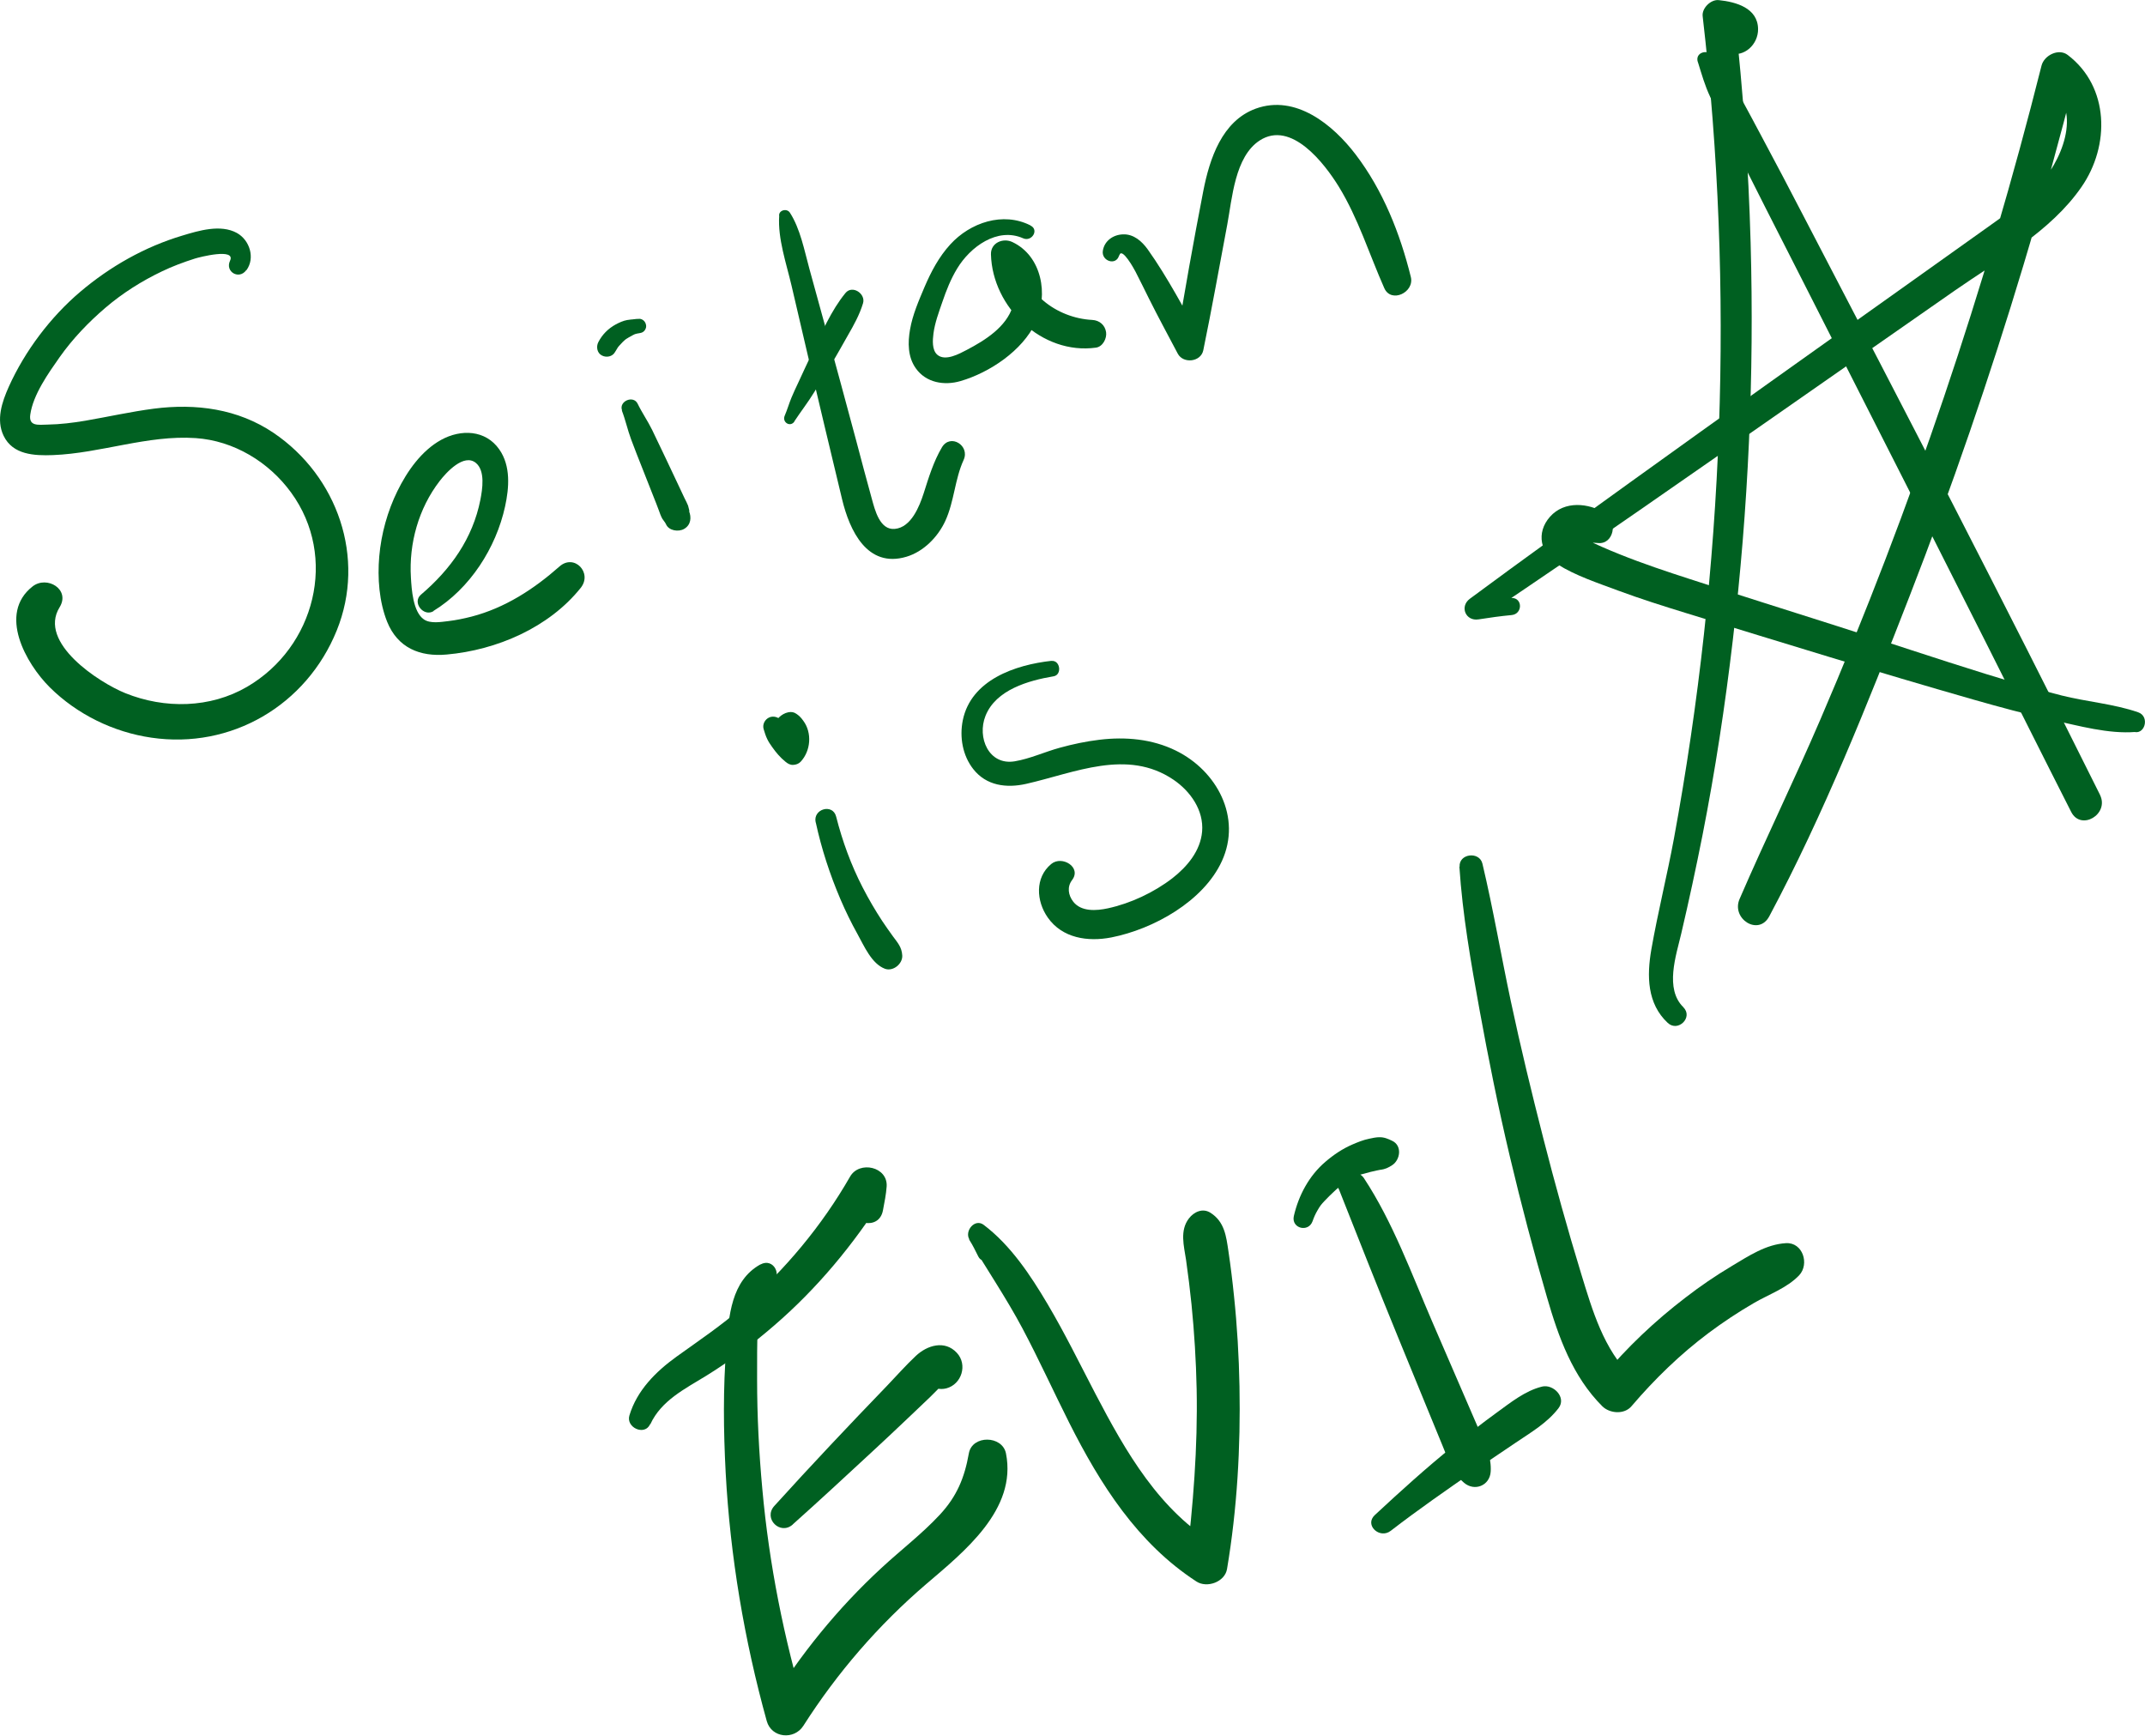
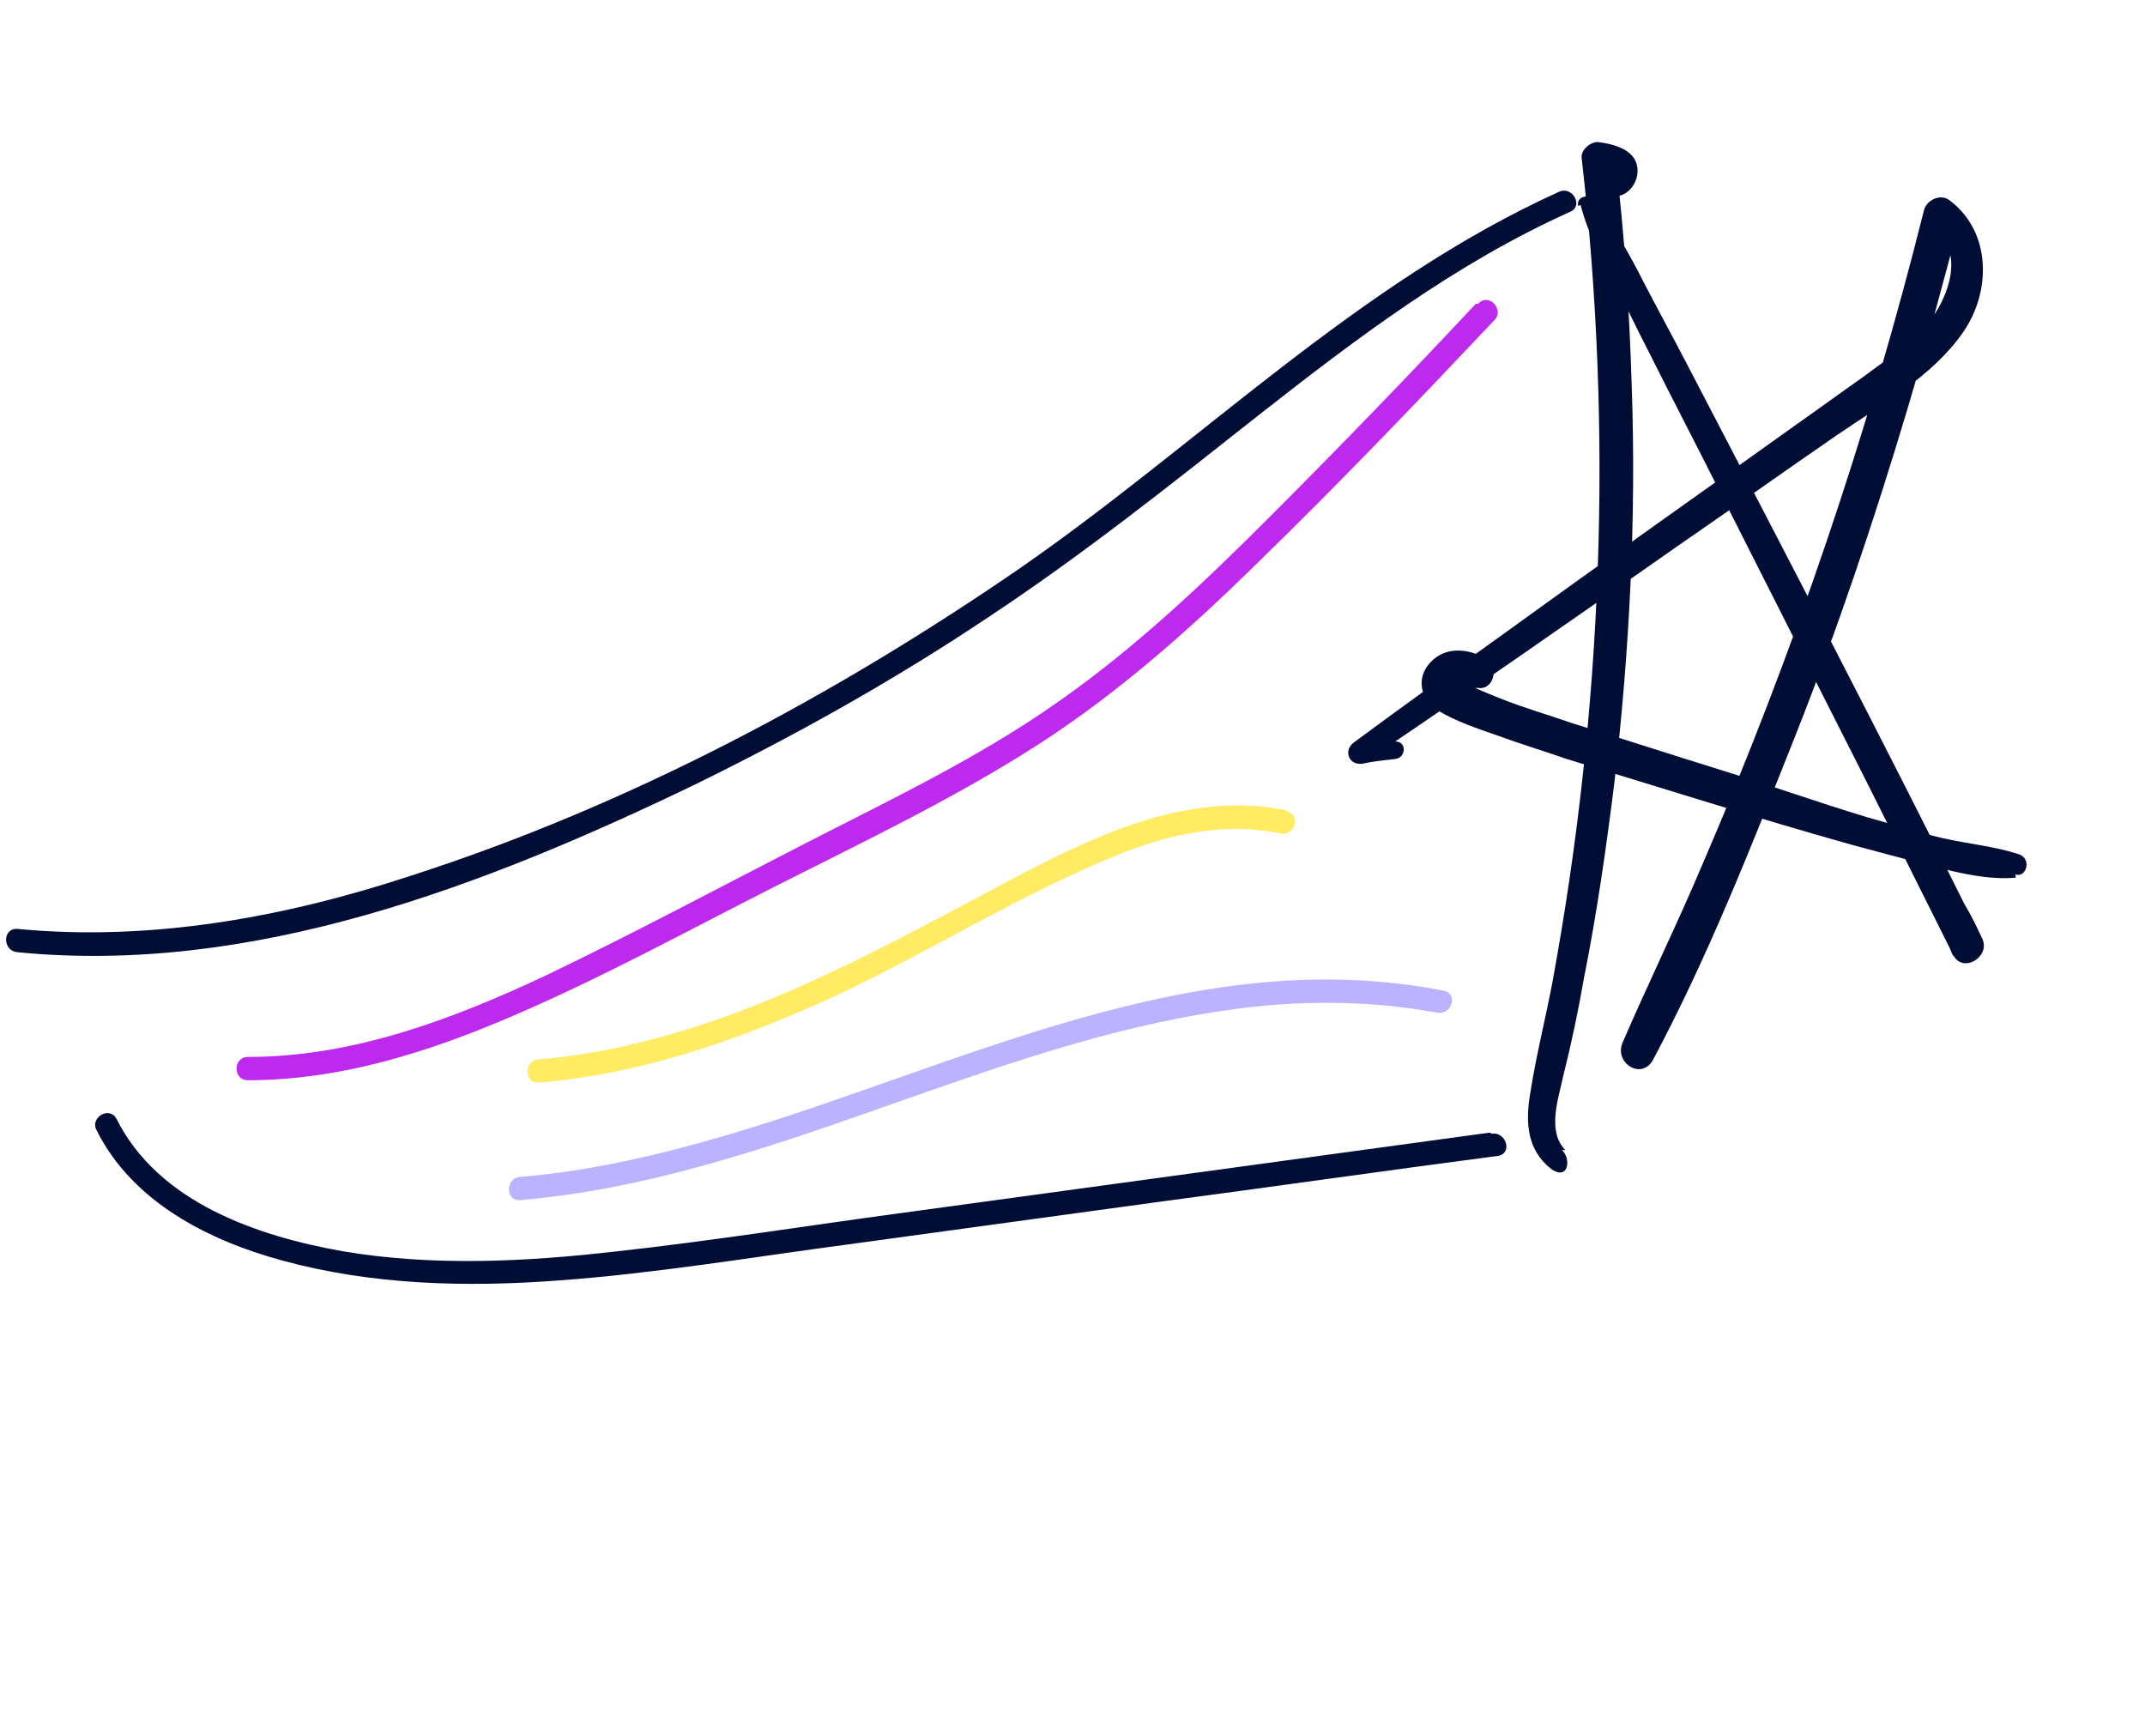
- <svg xmlns="http://www.w3.org/2000/svg" id="Layer_2" data-name="Layer 2" viewBox="0 0 184.27 149.06">
+ <svg xmlns="http://www.w3.org/2000/svg" version="1.1" viewBox="0 0 184.3 149.1">
  <defs>
    <style>
-       .cls-1 {
-         fill: #006021;
-         stroke-width: 0px;
+       .st0 {
+         fill: #bd29ed;
+       }
+ 
+       .st1 {
+         fill: #bcb3ff;
+       }
+ 
+       .st2 {
+         fill: #000d35;
+       }
+ 
+       .st3 {
+         fill: #ffec64;
      }
    </style>
  </defs>
-   <g id="Layer_1-2" data-name="Layer 1">
+   <g id="Layer_2">
    <g>
-       <path class="cls-1" d="M21.17,23.21c.77-1.05.28-2.59-.82-3.2-1.4-.77-3.28-.2-4.7.23-3.21.96-6.19,2.65-8.74,4.81s-4.76,5.07-6.16,8.18c-.58,1.3-1.1,2.83-.44,4.2.79,1.64,2.64,1.72,4.24,1.66,4.12-.16,8.12-1.74,12.26-1.46,3.27.22,6.29,2.05,8.2,4.68,4.03,5.53,2.06,13.27-3.78,16.68-3.17,1.85-7.08,1.91-10.46.55-2.25-.91-7.54-4.33-5.65-7.38.95-1.54-1.09-2.75-2.32-1.79-2.99,2.34-.58,6.62,1.48,8.67,2.34,2.32,5.47,3.85,8.72,4.32,6.87,1.01,13.33-2.78,15.93-9.21,2.52-6.23.07-13.25-5.43-16.97-3.07-2.07-6.66-2.54-10.27-2.08-1.99.26-3.94.7-5.92,1.04-1.07.18-2.14.31-3.23.33-.8.02-1.62.16-1.48-.85.24-1.72,1.56-3.57,2.53-4.95,1.11-1.57,2.46-2.98,3.92-4.23s3.12-2.3,4.86-3.13c.91-.44,1.86-.79,2.83-1.1.38-.12,3.55-.94,3.02.19-.44.95.78,1.65,1.39.81h0Z" />
-       <path class="cls-1" d="M37.23,52.48c3.14-1.92,5.38-5.41,6.16-8.98.35-1.6.5-3.48-.5-4.9-1.18-1.69-3.3-1.75-4.99-.82s-2.92,2.69-3.76,4.4-1.39,3.65-1.56,5.62c-.16,1.84-.01,3.88.68,5.61.9,2.23,2.81,3.02,5.11,2.81,4.29-.38,8.79-2.31,11.52-5.73,1.03-1.29-.56-2.96-1.83-1.83-2.21,1.95-4.67,3.55-7.54,4.3-.66.17-1.34.31-2.01.39-.62.07-1.54.24-2.1-.15-.93-.65-1.05-2.57-1.11-3.59-.18-2.93.66-5.94,2.46-8.28.56-.73,2.09-2.43,3.13-1.56.81.68.55,2.26.38,3.15-.66,3.34-2.56,5.99-5.11,8.16-.78.66.23,1.94,1.09,1.41h0Z" />
-       <path class="cls-1" d="M53.42,35.26c.31.8.49,1.65.79,2.46s.64,1.67.97,2.5l.95,2.41c.16.4.32.8.47,1.21.09.25.17.49.3.72.09.15.24.3.31.46.24.57,1.08.69,1.56.41.59-.34.65-.99.41-1.56.13.3-.05-.38-.07-.44-.09-.23-.19-.41-.3-.63-.19-.39-.37-.78-.55-1.17l-1.11-2.35c-.37-.78-.74-1.56-1.12-2.34s-.88-1.49-1.25-2.26-1.64-.21-1.34.57h0Z" />
-       <path class="cls-1" d="M54.92,27.39c-.15,0-.31,0-.46.03l-.17.02c-.07.01-.06,0,.05,0-.03,0-.07,0-.1,0-.12.01-.25.03-.37.05-.34.06-.68.22-.98.38-.64.35-1.16.87-1.49,1.52-.2.39-.11.93.3,1.14.39.21.92.11,1.14-.3.07-.12.14-.24.22-.36.02-.03.1-.13,0-.02s0,0,.01-.01c.04-.05.09-.11.14-.16.09-.1.18-.2.27-.29.05-.05.1-.1.15-.14.03-.02.05-.04.08-.07.1-.09-.12.09-.05.03.22-.16.46-.29.7-.42.06-.03.12-.06.18-.09.08-.04-.02.02-.05.02.03,0,.09-.03.12-.04.06-.02.12-.03.18-.04.05,0,.3-.05.1-.02.17-.02.31-.05.44-.18.11-.11.19-.29.18-.44-.02-.34-.27-.62-.62-.62h0Z" />
-       <path class="cls-1" d="M67.95,18.93l-.02-.4h-.99c-.14,1.95.62,4.12,1.06,6.01.47,2.01.94,4.03,1.41,6.04.96,4.11,1.95,8.2,2.93,12.3.64,2.67,2.15,5.95,5.53,4.94,1.48-.44,2.71-1.71,3.34-3.08.77-1.68.81-3.57,1.57-5.23.57-1.24-1.14-2.3-1.86-1.09s-1.14,2.6-1.57,3.95c-.36,1.11-1.07,2.94-2.49,3.06-1.28.11-1.7-1.63-1.96-2.57-.46-1.64-.89-3.3-1.33-4.95-.88-3.27-1.76-6.54-2.66-9.81-.46-1.67-.92-3.35-1.38-5.02-.43-1.57-.78-3.43-1.67-4.81-.29-.45-1.09-.17-.9.38l.13.39c.15.44.89.4.86-.12h0Z" />
-       <path class="cls-1" d="M68.24,36.19c.56-.85,1.18-1.64,1.71-2.51.49-.8.98-1.61,1.47-2.41s.94-1.63,1.41-2.45c.52-.9,1.01-1.78,1.31-2.77.25-.83-.93-1.6-1.51-.88-1.23,1.5-2.03,3.39-2.86,5.14-.41.85-.8,1.71-1.2,2.57-.2.42-.4.85-.58,1.28-.21.51-.36,1.04-.58,1.55-.24.56.48,1.02.84.49h0Z" />
-       <path class="cls-1" d="M88.52,19.36c-2.36-1.2-5.17-.24-6.88,1.63-.98,1.07-1.65,2.34-2.22,3.67-.49,1.16-1.02,2.37-1.24,3.63-.2,1.13-.2,2.37.49,3.34.88,1.25,2.45,1.51,3.85,1.1,2.5-.73,5.31-2.61,6.44-5.01s.55-5.73-1.99-6.93c-.8-.38-1.87.06-1.84,1.06.12,4.56,4.4,8.65,9.02,8.01.59-.08.95-.8.87-1.33-.09-.61-.57-1.02-1.19-1.05-3.08-.16-6.04-2.38-6.24-5.63l-1.84,1.06c1.3.56,1.65,2.13,1.25,3.41-.56,1.78-2.38,2.91-3.94,3.73-.65.34-1.86,1.01-2.54.42-.47-.41-.4-1.27-.33-1.82.12-.92.46-1.83.76-2.7.34-1,.73-1.99,1.28-2.89,1.11-1.84,3.44-3.58,5.67-2.59.73.32,1.38-.72.64-1.09h0Z" />
-       <path class="cls-1" d="M96.16,21.93c.21-.75,1.28,1.19,1.38,1.39.39.76.77,1.53,1.15,2.3.8,1.6,1.65,3.17,2.49,4.76.47.88,1.98.72,2.19-.29.74-3.59,1.38-7.2,2.06-10.8.42-2.24.65-5.83,2.78-7.22,2.72-1.77,5.58,1.98,6.8,3.96,1.67,2.72,2.62,5.81,3.91,8.72.59,1.33,2.61.36,2.28-.96-.92-3.73-2.39-7.44-4.74-10.52-1.95-2.56-5.15-5.18-8.58-3.94-2.91,1.06-3.97,4.32-4.51,7.08-.84,4.33-1.62,8.69-2.33,13.05l2.19-.29c-1.5-2.58-2.9-5.32-4.64-7.76-.5-.69-1.2-1.31-2.1-1.28-.85.02-1.62.55-1.75,1.42s1.14,1.31,1.4.39h0Z" />
-       <path class="cls-1" d="M70.08,70.64c.49,2.26,1.21,4.47,2.12,6.6.44,1.03.93,2.03,1.47,3,.57,1.03,1.21,2.54,2.35,2.97.7.26,1.53-.42,1.49-1.14s-.4-1.1-.79-1.63c-.32-.44-.63-.88-.93-1.33-.61-.93-1.17-1.89-1.68-2.88-1-1.94-1.74-3.97-2.28-6.09-.29-1.15-2.01-.66-1.76.49h0Z" />
-       <path class="cls-1" d="M67.89,63.48s-.08-.05-.07-.05c0,0,.15.13.06.05-.02-.02-.03-.03-.05-.05-.05-.05-.05-.11.04.06-.02-.04-.05-.08-.07-.12-.04-.06-.03-.12.02.07,0-.02-.02-.04-.02-.07-.02-.05-.02-.1-.04-.15-.03-.11.02.18.01.09,0-.02,0-.05,0-.07,0-.05,0-.11,0-.16,0-.02,0-.05,0-.07-.02.25-.02.14,0,.08,0-.05.02-.09.04-.14,0-.03.02-.05.03-.08.04-.11-.08.16-.04.09.02-.05.05-.09.08-.14.01-.02.03-.04.04-.06.04-.07-.14.15-.06.08.04-.04.07-.07.11-.11.09-.09-.08.06-.08.06,0,0,.06-.04.07-.04.02-.01.04-.02.06-.03.07-.04-.21.07-.1.04.06-.01.11-.03.17-.04l-.21.03h.03c-.19-.08-.38-.16-.56-.24.08.07.15.14.23.22.09.1-.09-.14-.05-.07.01.02.03.05.05.07.03.04.06.09.08.14.04.07.09.24,0-.02.02.05.04.1.05.15.03.11.06.22.07.33l-.03-.23c.02.19.02.38,0,.57l.03-.23c-.02.16-.07.32-.13.48l.09-.21c-.06.14-.13.27-.23.4l.14-.18c-.06.07-.12.14-.19.21h1.29c-.29-.28-.57-.58-.82-.9l.15.19c-.18-.23-.34-.47-.48-.72s-.31-.49-.45-.74c-.2-.37-.69-.51-1.06-.35s-.61.59-.49,1c.09.3.18.6.32.88.11.23.26.45.41.66.33.47.7.91,1.15,1.27.18.15.39.28.65.27.24-.01.48-.09.65-.27.87-.93,1-2.48.23-3.52-.1-.14-.21-.28-.34-.4-.08-.07-.17-.14-.26-.2-.21-.15-.44-.18-.69-.13-.3.06-.57.22-.79.43-.39.37-.6.95-.59,1.49.02.62.32,1.28.9,1.56.32.15.75.1.93-.24s.08-.74-.24-.93h0Z" />
-       <path class="cls-1" d="M90.34,56.76c-3.11.34-6.92,1.63-7.63,5.11-.29,1.44-.02,3.02.9,4.19,1.12,1.43,2.85,1.65,4.54,1.27,4.16-.94,8.68-3.06,12.67-.35,1.45.99,2.6,2.62,2.45,4.44-.14,1.66-1.28,3.02-2.55,4.01-1.58,1.22-3.6,2.17-5.55,2.59-.97.21-2.28.31-2.97-.57-.44-.57-.54-1.28-.1-1.86.84-1.1-.87-2.14-1.79-1.38-1.42,1.17-1.29,3.19-.3,4.6,1.25,1.78,3.44,2.1,5.46,1.71,3.61-.71,7.92-3.1,9.5-6.56,1.72-3.76-.43-7.76-3.96-9.49-2.04-1-4.32-1.2-6.56-.93-1.16.14-2.3.38-3.42.69-1.28.35-2.54.94-3.85,1.16-2.24.38-3.26-2.05-2.52-3.9.89-2.25,3.71-3.04,5.85-3.4.74-.12.58-1.4-.18-1.32h0Z" />
-       <path class="cls-1" d="M55.87,122.33c.94-2.04,2.98-3.04,4.8-4.16,2.06-1.27,4.01-2.74,5.84-4.32,3.7-3.19,6.83-6.97,9.43-11.09l-3.14-.85c-.02.56.04,1.11.09,1.66.13,1.57,2.62,2.19,2.96.4.13-.69.27-1.37.32-2.06.11-1.7-2.34-2.24-3.14-.85-2.43,4.24-5.59,8.01-9.26,11.22-1.78,1.56-3.72,2.86-5.64,4.24-1.79,1.29-3.41,2.9-4.06,5.06-.31,1.04,1.31,1.78,1.78.75h0Z" />
-       <path class="cls-1" d="M65.33,108.6c-2.53,1.4-2.72,4.47-2.93,7.04-.29,3.6-.25,7.25-.06,10.85.39,7.21,1.6,14.38,3.53,21.34.41,1.46,2.35,1.64,3.14.41,2.91-4.56,6.45-8.66,10.56-12.18,3.24-2.77,7.81-6.39,6.85-11.22-.31-1.56-2.91-1.6-3.19,0-.37,2.09-1.03,3.69-2.49,5.26-1.54,1.66-3.36,3.04-5.02,4.58-3.76,3.47-7.01,7.47-9.67,11.83l3.14.41c-1.85-6.2-3.12-12.57-3.7-19.01-.29-3.14-.45-6.28-.45-9.43,0-1.58-.01-3.18.06-4.76.06-1.18.18-2.69,1.2-3.45.97-.72.14-2.27-.97-1.66h0Z" />
-       <path class="cls-1" d="M68.11,130.93c2.31-2.06,4.57-4.16,6.84-6.26,1.1-1.02,2.19-2.04,3.28-3.08l1.68-1.6c.49-.46.94-1.05,1.55-1.32l-.85.23-.07-.03-.73-.42-.14-.19-.22-.82c0-.48.29-.82.85-1.01h.77-.06c.21.11.42.23.63.35l-.06-.05c-.79-.77-1.93-.34-2.29.6-.47,1.25.88,2.22,2.01,1.92,1.32-.35,1.84-2.04.9-3.05-1.04-1.12-2.55-.65-3.52.26-.86.81-1.65,1.7-2.46,2.55-3.28,3.4-6.53,6.84-9.7,10.34-.98,1.08.51,2.56,1.59,1.59h0Z" />
-       <path class="cls-1" d="M85.33,107.4c-.15-.55-.3-1.09-.42-1.64l-1.66.7c1.51,2.55,3.18,5,4.58,7.63s2.67,5.43,4.03,8.13c2.67,5.29,5.86,10.33,10.92,13.62.9.59,2.44.05,2.63-1.07.87-5.17,1.17-10.46,1.07-15.7-.05-2.58-.2-5.17-.47-7.74-.13-1.29-.29-2.58-.48-3.86s-.33-2.53-1.54-3.3c-.67-.43-1.42-.08-1.85.48-.81,1.05-.43,2.37-.25,3.57.18,1.27.34,2.55.47,3.83.24,2.41.39,4.83.44,7.26.1,5.03-.3,9.99-.9,14.98l2.7-1.55c-4.99-2.92-7.9-8.06-10.5-13.03-1.34-2.57-2.62-5.19-4.1-7.69s-3.17-5.05-5.49-6.81c-.76-.58-1.66.51-1.24,1.24.28.49.53.99.78,1.49.37.73,1.51.22,1.3-.55h0Z" />
-       <path class="cls-1" d="M112.76,104.89c.12-.34.23-.6.43-.94.22-.39.33-.51.6-.8s.54-.55.82-.81c.13-.13.27-.25.42-.37.03-.02.3-.22.07-.06.08-.06.16-.12.24-.18.3-.21.62-.4.95-.57.09-.05.18-.09.27-.13.05-.02.09-.04.14-.06.09-.04.06-.03-.08.04.06-.09.46-.17.57-.2.35-.11.71-.19,1.07-.27.1-.02.2-.04.3-.06.08-.01.41-.04.03-.01.39-.03.69-.18,1.01-.39.7-.46.87-1.68,0-2.09-.37-.18-.7-.32-1.11-.31-.28,0-.59.07-.87.13-.5.1-.96.29-1.43.49-.86.37-1.63.89-2.34,1.5-1.39,1.19-2.29,2.87-2.7,4.65-.24,1.06,1.25,1.45,1.61.44h0Z" />
-       <path class="cls-1" d="M115.01,102.12c1.67,4.23,3.34,8.46,5.06,12.66.86,2.09,1.72,4.18,2.57,6.27.43,1.05.86,2.09,1.29,3.14.48,1.17.86,2.33,1.84,3.17.9.77,2.21.25,2.29-.95s-.41-2.23-.89-3.33-.96-2.22-1.44-3.33c-.9-2.07-1.79-4.15-2.69-6.22-1.78-4.13-3.38-8.55-5.86-12.32-.7-1.06-2.71-.41-2.18.92h0Z" />
-       <path class="cls-1" d="M119.47,131.49c2.33-1.8,4.77-3.49,7.19-5.17,1.18-.81,2.38-1.61,3.56-2.41,1.3-.88,2.7-1.69,3.67-2.96.71-.93-.46-2.09-1.42-1.85-1.46.36-2.71,1.38-3.9,2.24-1.27.92-2.49,1.88-3.71,2.86-2.34,1.88-4.54,3.88-6.75,5.93-.93.86.41,2.09,1.36,1.36h0Z" />
-       <path class="cls-1" d="M125.37,74.43c.27,4.13.99,8.23,1.73,12.3s1.61,8.41,2.6,12.58,2.03,8.12,3.2,12.13c.98,3.39,2.19,6.79,4.74,9.34.64.64,1.9.74,2.52,0,1.98-2.32,4.19-4.47,6.64-6.3,1.23-.92,2.52-1.77,3.84-2.54s2.87-1.3,3.92-2.4c.9-.96.32-2.85-1.14-2.76-1.71.1-3.2,1.1-4.64,1.96s-2.71,1.73-3.98,2.71c-2.63,2.01-5.02,4.27-7.14,6.81h2.52c-2.42-2.37-3.37-5.67-4.34-8.83-1.18-3.86-2.26-7.75-3.26-11.66s-1.95-7.83-2.79-11.77-1.51-7.91-2.44-11.82c-.26-1.08-2.04-.87-1.96.27h0Z" />
-       <path class="cls-1" d="M144.62,86.52c-1.63-1.58-.63-4.45-.19-6.33.66-2.81,1.27-5.64,1.83-8.47,1.09-5.54,1.94-11.13,2.6-16.74,1.34-11.32,1.85-22.74,1.53-34.14-.18-6.5-.64-12.99-1.36-19.45l-1.38,1.38c.18.01.35.04.52.09.29.13.5-.02.65-.42-1.23.03-1.47,1.78-.29,2.13,1.31.39,2.52-.76,2.5-2.08-.02-1.81-1.91-2.33-3.38-2.48-.68-.07-1.46.69-1.38,1.38,2.73,23.54,1.82,47.35-2.47,70.65-.59,3.18-1.38,6.33-1.94,9.52-.39,2.26-.37,4.64,1.41,6.3.89.83,2.21-.49,1.34-1.34h0Z" />
-       <path class="cls-1" d="M145.86,5.33c.34,1.08.58,1.98,1.07,3.02s1.01,2.08,1.53,3.11c1.07,2.14,2.14,4.28,3.22,6.41,2.14,4.19,4.26,8.38,6.39,12.57,4.23,8.31,8.44,16.62,12.63,24.94,2.41,4.79,4.8,9.58,7.23,14.36.84,1.65,3.28.2,2.48-1.45-.62-1.26-1.25-2.5-1.97-3.71s-2.86-.41-2.33.98,1.16,2.8,1.82,4.17l2.48-1.45c-8.3-16.68-16.87-33.23-25.49-49.75-1.18-2.27-2.36-4.53-3.57-6.78-.62-1.16-1.24-2.33-1.87-3.48-.32-.58-.64-1.15-.97-1.72-.39-.69-.89-1.14-1.37-1.77-.44-.58-1.54-.29-1.29.54h0Z" />
-       <path class="cls-1" d="M181.33,62.39c.67.09,1.27.2,1.9.44,1.01.4,1.5-1.29.45-1.65-2.08-.72-4.41-.9-6.56-1.44s-4.34-1.18-6.49-1.84c-4.26-1.32-8.49-2.75-12.73-4.1s-8.47-2.68-12.69-4.05c-2.04-.66-4.08-1.34-6.07-2.14-1.02-.41-2.02-.84-3-1.33-.1-.05-1.44-.64-.68.15.15.15,1.5.18,1.78.21,1.42.17,1.75-1.9.69-2.55-1.47-.9-3.53-1.1-4.77.29s-.81,3.17.64,4.09c1.55.98,3.48,1.61,5.19,2.25,1.94.72,3.91,1.34,5.89,1.95,8.2,2.52,16.4,5.06,24.65,7.42,2.24.64,4.49,1.25,6.77,1.75s4.84,1.22,7.16,1.03l-.23-1.68c-.64.13-1.25.1-1.9.07-.75-.04-.71,1.05,0,1.14h0Z" />
-       <path class="cls-1" d="M129.86,51.36c-1.04.01-2.06-.02-3.1-.07l.49,1.81c9.13-6.11,18.13-12.42,27.14-18.7,4.51-3.14,9.02-6.29,13.52-9.43,3.76-2.62,8.26-5.07,10.91-8.92,2.45-3.54,2.4-8.6-1.19-11.33-.79-.6-2.03.04-2.25.92-4.82,19.17-11.18,37.97-18.99,56.14-2.23,5.19-4.71,10.26-6.95,15.44-.73,1.7,1.63,3.21,2.55,1.49,4.69-8.79,8.44-18.21,12.05-27.49s6.9-18.84,9.79-28.45c1.62-5.4,3.12-10.85,4.51-16.32l-2.25.92c2.93,2.23.91,6.68-1.07,8.71-1.45,1.48-3.17,2.65-4.85,3.85-1.97,1.4-3.94,2.8-5.91,4.21-8.08,5.75-16.17,11.49-24.22,17.29-4.6,3.32-9.21,6.62-13.77,10-.9.67-.36,1.95.75,1.77.95-.15,1.89-.28,2.84-.37s.96-1.48,0-1.47h0Z" />
+       <path class="st2" d="M134.5,98.8c-1.6-1.6-.6-4.4-.2-6.3.7-2.8,1.3-5.6,1.8-8.5,1.1-5.5,1.9-11.1,2.6-16.7,1.3-11.3,1.9-22.7,1.5-34.1-.2-6.5-.6-13-1.4-19.5l-1.4,1.4c.2,0,.4,0,.5,0,.3.1.5,0,.6-.4-1.2,0-1.5,1.8-.3,2.1,1.3.4,2.5-.8,2.5-2.1,0-1.8-1.9-2.3-3.4-2.5-.7,0-1.5.7-1.4,1.4,2.7,23.5,1.8,47.3-2.5,70.7-.6,3.2-1.4,6.3-1.9,9.5-.4,2.3-.4,4.6,1.4,6.3s2.2-.5,1.3-1.3h0Z" />
+       <path class="st2" d="M135.8,17.6c.3,1.1.6,2,1.1,3,.5,1,1,2.1,1.5,3.1,1.1,2.1,2.1,4.3,3.2,6.4,2.1,4.2,4.3,8.4,6.4,12.6,4.2,8.3,8.4,16.6,12.6,24.9,2.4,4.8,4.8,9.6,7.2,14.4.8,1.7,3.3.2,2.5-1.4-.6-1.3-1.2-2.5-2-3.7s-2.9-.4-2.3,1,1.2,2.8,1.8,4.2l2.5-1.4c-8.3-16.7-16.9-33.2-25.5-49.7-1.2-2.3-2.4-4.5-3.6-6.8-.6-1.2-1.2-2.3-1.9-3.5-.3-.6-.6-1.2-1-1.7-.4-.7-.9-1.1-1.4-1.8-.4-.6-1.5-.3-1.3.5h0Z" />
+       <path class="st2" d="M171.2,74.7c.7,0,1.3.2,1.9.4,1,.4,1.5-1.3.4-1.7-2.1-.7-4.4-.9-6.6-1.4s-4.3-1.2-6.5-1.8c-4.3-1.3-8.5-2.8-12.7-4.1s-8.5-2.7-12.7-4c-2-.7-4.1-1.3-6.1-2.1-1-.4-2-.8-3-1.3-.1,0-1.4-.6-.7.2.1.2,1.5.2,1.8.2,1.4.2,1.8-1.9.7-2.5-1.5-.9-3.5-1.1-4.8.3s-.8,3.2.6,4.1c1.6,1,3.5,1.6,5.2,2.2,1.9.7,3.9,1.3,5.9,2,8.2,2.5,16.4,5.1,24.6,7.4,2.2.6,4.5,1.2,6.8,1.8s4.8,1.2,7.2,1l-.2-1.7c-.6.1-1.2,0-1.9,0-.8,0-.7,1,0,1.1h0Z" />
+       <path class="st2" d="M119.8,63.7c-1,0-2.1,0-3.1,0l.5,1.8c9.1-6.1,18.1-12.4,27.1-18.7,4.5-3.1,9-6.3,13.5-9.4,3.8-2.6,8.3-5.1,10.9-8.9,2.4-3.5,2.4-8.6-1.2-11.3-.8-.6-2,0-2.2.9-4.8,19.2-11.2,38-19,56.1-2.2,5.2-4.7,10.3-6.9,15.4-.7,1.7,1.6,3.2,2.6,1.5,4.7-8.8,8.4-18.2,12.1-27.5s6.9-18.8,9.8-28.5c1.6-5.4,3.1-10.9,4.5-16.3l-2.2.9c2.9,2.2.9,6.7-1.1,8.7-1.4,1.5-3.2,2.6-4.9,3.9-2,1.4-3.9,2.8-5.9,4.2-8.1,5.8-16.2,11.5-24.2,17.3-4.6,3.3-9.2,6.6-13.8,10-.9.7-.4,2,.8,1.8.9-.2,1.9-.3,2.8-.4s1-1.5,0-1.5h0Z" />
    </g>
  </g>
+   <g id="Layer_3">
+     <path class="st2" d="M133.9,16.5c-17.2,7.8-30.7,21.5-46.1,32.2-16.1,11.1-33.8,20.5-52.4,26.5-10.9,3.6-22.4,5.7-33.9,4.6-1.3-.1-1.3,1.9,0,2,20.2,2,40.1-5.7,58-14.3,8.8-4.3,17.4-9.1,25.6-14.6,8-5.3,15.4-11.2,23-17.2,8.4-6.6,17-13.1,26.8-17.5,1.2-.5.2-2.3-1-1.7Z" />
+     <path class="st2" d="M128,97.3c-16.8,2.3-33.7,4.6-50.5,6.9-8.2,1.1-16.3,2.4-24.5,3.3-7.8.9-15.8,1.3-23.5,0-7.4-1.3-15.9-4.2-19.5-11.4-.6-1.1-2.3-.1-1.7,1,3.1,6.2,9.7,9.5,16,11.2,7.7,2.1,15.8,2.3,23.7,1.7,8.3-.6,16.6-2,24.9-3.1l26.3-3.6c9.8-1.3,19.6-2.7,29.5-4,1.3-.2.7-2.1-.5-1.9Z" />
+     <path class="st0" d="M126.8,26.1c-5.8,6.2-11.7,12.3-17.7,18.3-5.7,5.7-11.6,11.3-18.2,15.9-6.8,4.8-14.4,8.4-21.8,12.2-7.4,3.8-14.7,7.7-22.2,11.3-8.1,3.8-16.6,7-25.6,7-1.3,0-1.3,2,0,2,7.9,0,15.5-2.4,22.7-5.5,7.7-3.3,15-7.3,22.5-11.1,7.7-3.9,15.5-7.6,22.8-12.3,6.8-4.4,12.9-9.8,18.7-15.5,7-6.8,13.7-13.8,20.4-20.9.9-.9-.5-2.4-1.4-1.4Z" />
+     <path class="st1" d="M124,85.1c-21.5-4.2-41.5,6.5-61.5,12.4-5.8,1.7-11.7,3.1-17.8,3.6-1.3.1-1.3,2.1,0,2,21.1-1.8,39.7-13.3,60.6-16.3,6-.9,12.2-.9,18.2.2,1.3.2,1.8-1.7.5-1.9Z" />
+     <path class="st3" d="M110.5,69.6c-9-1.8-17.5,2.7-25.2,6.8-7.9,4.2-15.8,8.5-24.3,11.4-4.8,1.6-9.7,2.8-14.7,3.2-1.3.1-1.3,2.1,0,2,8.6-.7,16.7-3.5,24.5-7,8.1-3.7,15.7-8.5,23.9-12,4.8-2.1,10-3.5,15.3-2.4,1.3.3,1.8-1.7.5-1.9Z" />
+   </g>
</svg>
